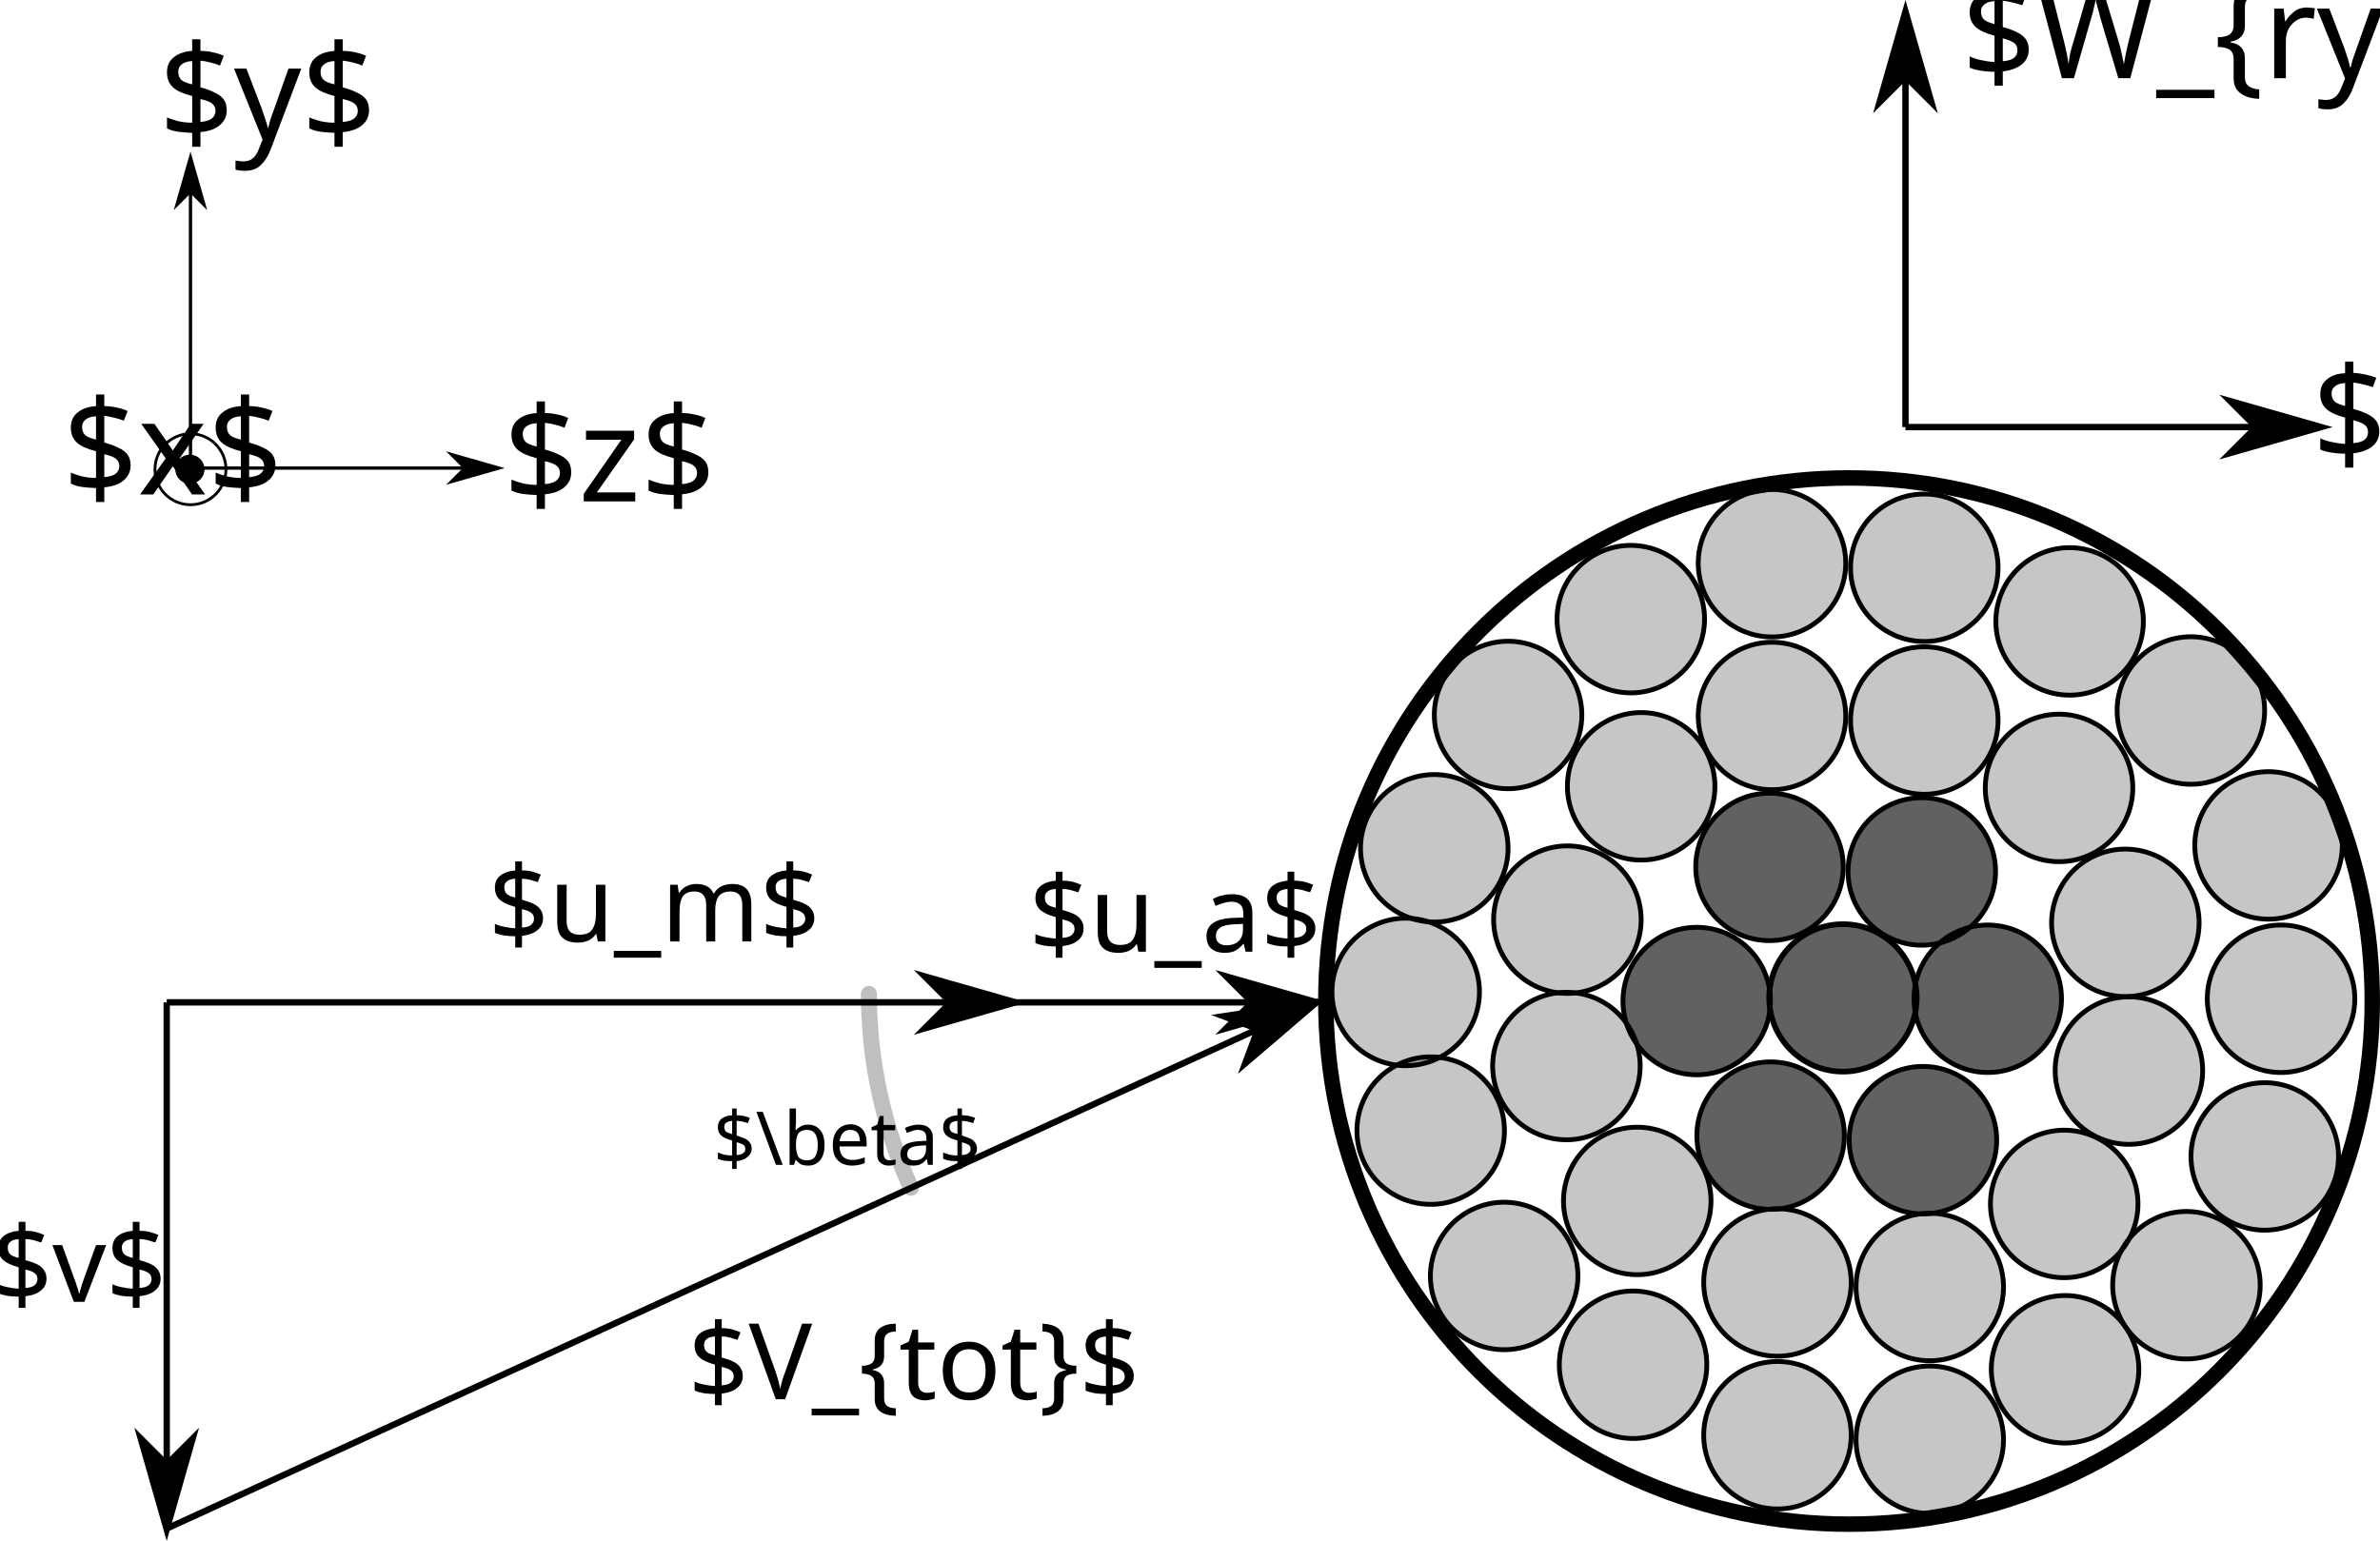
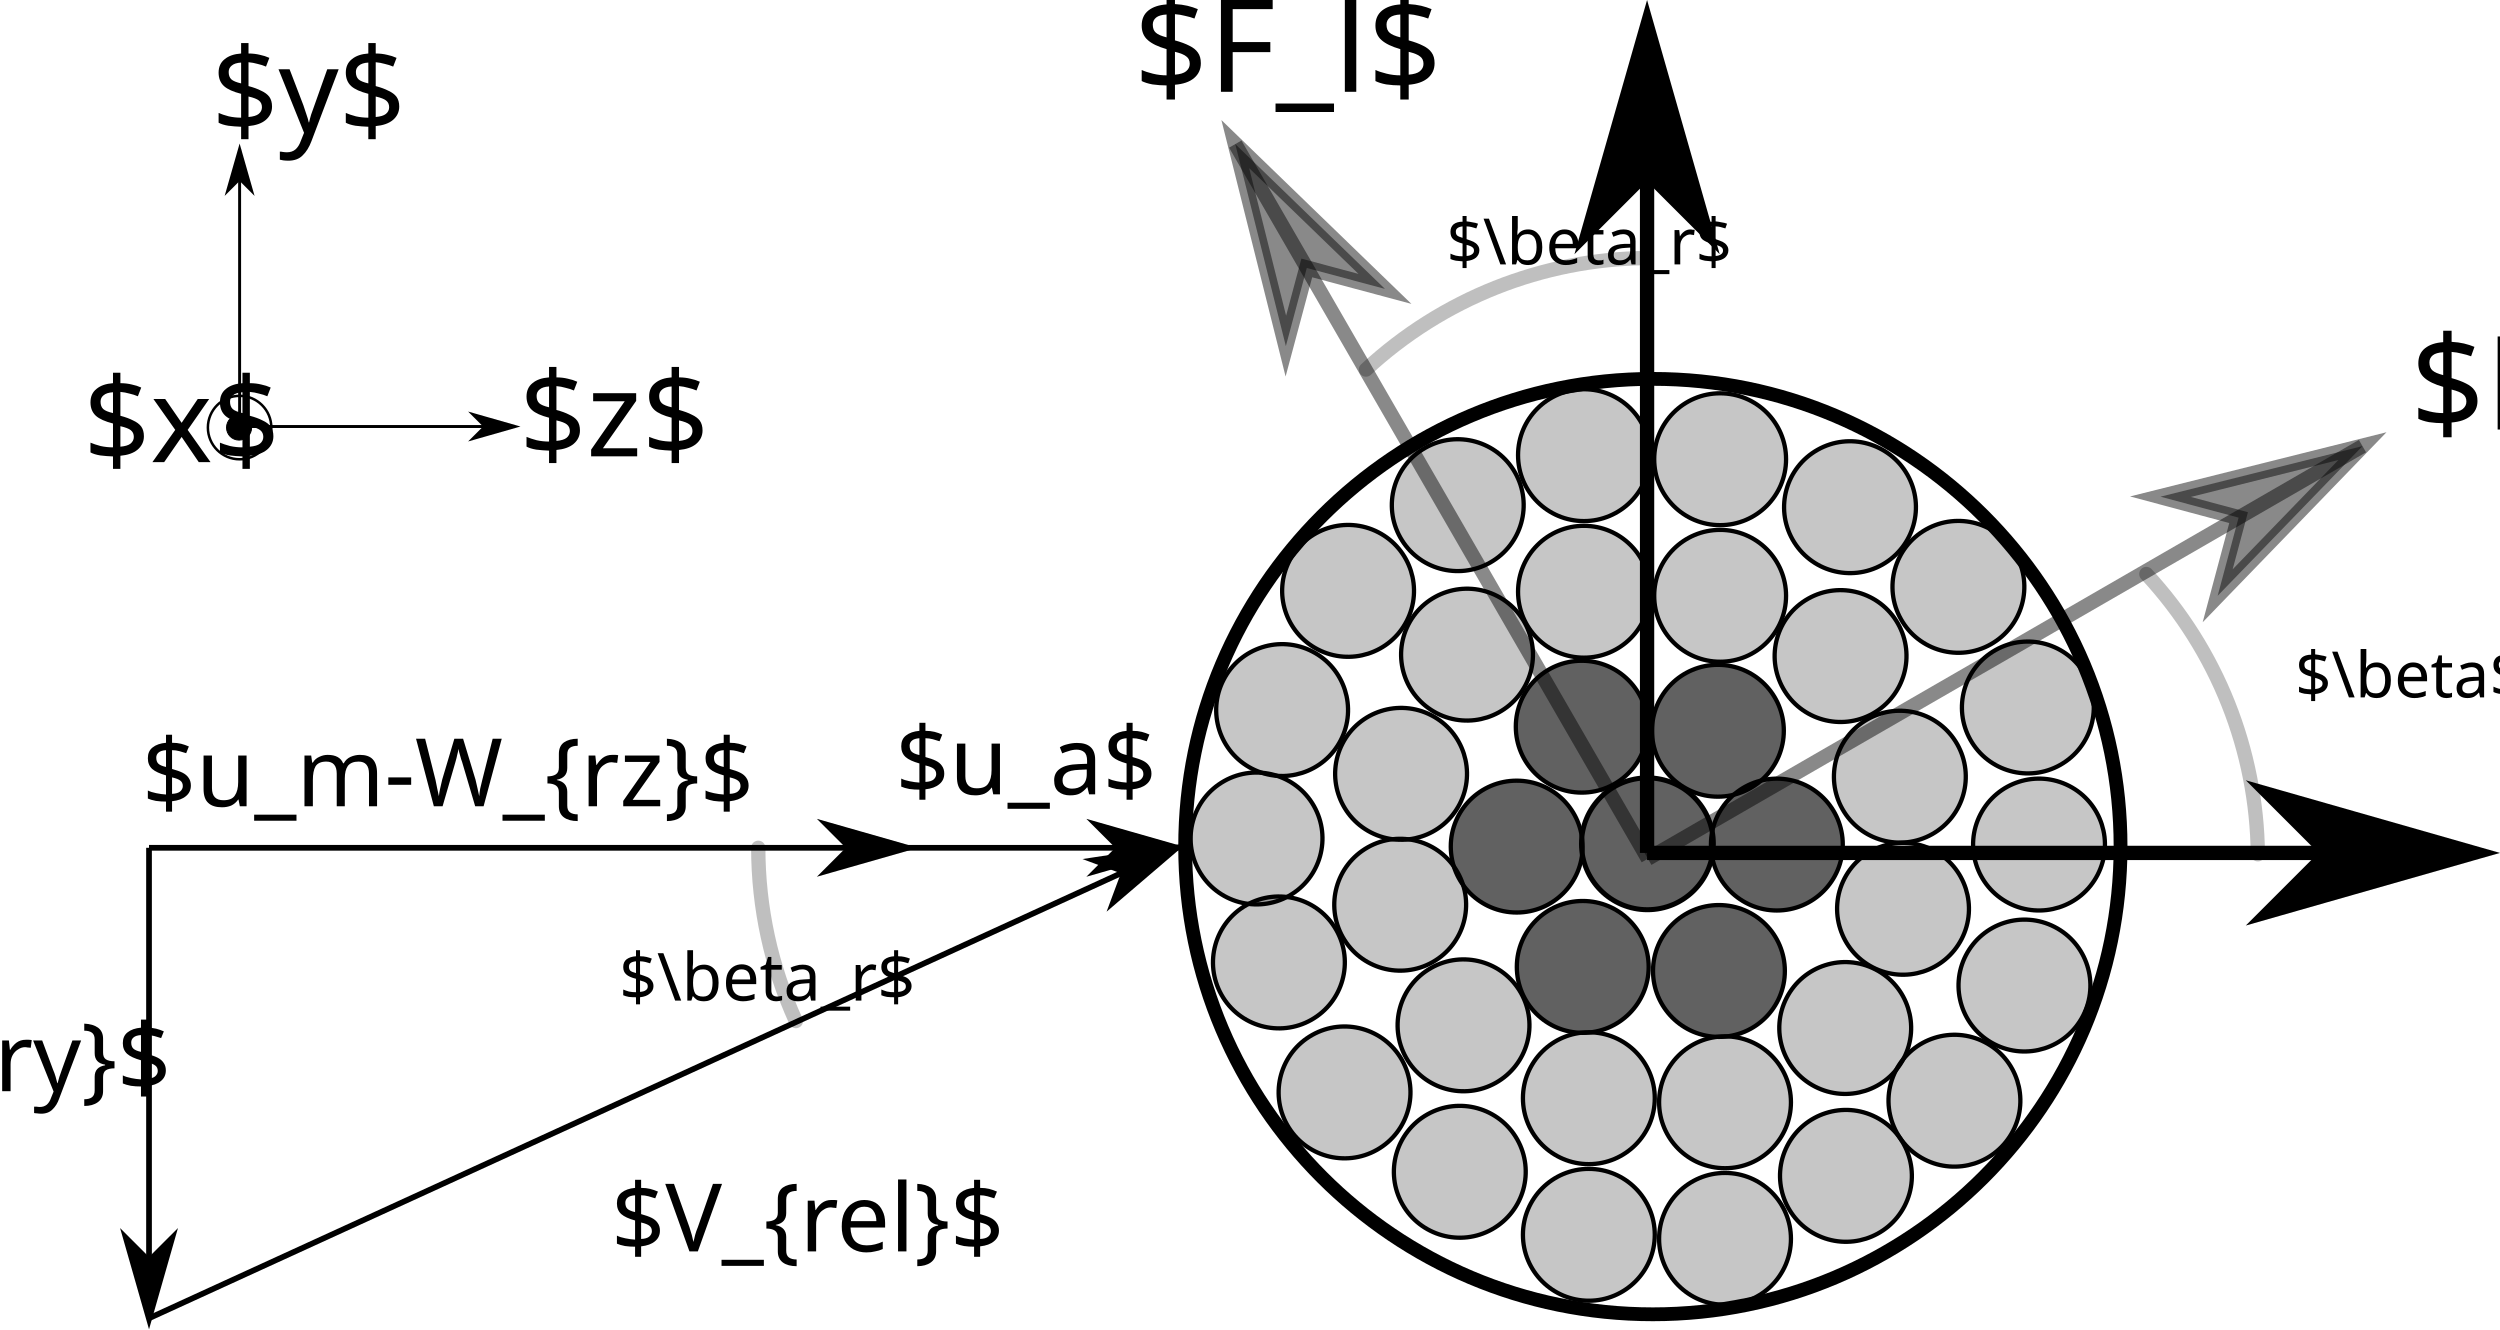
- <svg xmlns="http://www.w3.org/2000/svg" width="98.914mm" height="64.055mm" viewBox="0 0 98.914 64.055" version="1.1" id="svg1039">
-   <defs id="defs1033">
+ <svg xmlns="http://www.w3.org/2000/svg" width="116.234mm" height="61.805mm" viewBox="0 0 116.234 61.805" version="1.1" id="svg3070">
+   <defs id="defs3064">
    <marker style="overflow:visible" id="marker2964" refX="0" refY="0" orient="auto">
      <path transform="matrix(-0.8,0,0,-0.8,-10,0)" style="fill:#000000;fill-opacity:1;fill-rule:evenodd;stroke:#000000;stroke-width:1pt;stroke-opacity:1" d="M 0,0 5,-5 -12.5,0 5,5 Z" id="path2962" />
    </marker>
    <marker orient="auto" refY="0" refX="0" id="marker2874" style="overflow:visible">
      <path id="path2872" d="M 0,0 5,-5 -12.5,0 5,5 Z" style="fill:#000000;fill-opacity:1;fill-rule:evenodd;stroke:#000000;stroke-width:1pt;stroke-opacity:1" transform="matrix(-0.8,0,0,-0.8,-10,0)" />
    </marker>
    <marker style="overflow:visible" id="marker2826" refX="0" refY="0" orient="auto">
      <path transform="matrix(-0.8,0,0,-0.8,-10,0)" style="fill:#000000;fill-opacity:1;fill-rule:evenodd;stroke:#000000;stroke-width:1pt;stroke-opacity:1" d="M 0,0 5,-5 -12.5,0 5,5 Z" id="path2824" />
    </marker>
+     <marker orient="auto" refY="0" refX="0" id="Arrow1Lend-0" style="overflow:visible">
+       <path id="path1262-8" d="M 0,0 5,-5 -12.5,0 5,5 Z" style="fill:#000000;fill-opacity:1;fill-rule:evenodd;stroke:#000000;stroke-width:1pt;stroke-opacity:1" transform="matrix(-0.8,0,0,-0.8,-10,0)" />
+     </marker>
    <marker orient="auto" refY="0" refX="0" id="Arrow1Lend" style="overflow:visible">
      <path id="path1262" d="M 0,0 5,-5 -12.5,0 5,5 Z" style="fill:#000000;fill-opacity:1;fill-rule:evenodd;stroke:#000000;stroke-width:1pt;stroke-opacity:1" transform="matrix(-0.8,0,0,-0.8,-10,0)" />
    </marker>
-     <marker orient="auto" refY="0" refX="0" id="Arrow1Lend-0" style="overflow:visible">
-       <path id="path1262-8" d="M 0,0 5,-5 -12.5,0 5,5 Z" style="fill:#000000;fill-opacity:1;fill-rule:evenodd;stroke:#000000;stroke-width:1pt;stroke-opacity:1" transform="matrix(-0.8,0,0,-0.8,-10,0)" />
-     </marker>
-     <marker style="overflow:visible" id="marker2964-3" refX="0" refY="0" orient="auto">
-       <path transform="matrix(-0.8,0,0,-0.8,-10,0)" style="fill:#000000;fill-opacity:1;fill-rule:evenodd;stroke:#000000;stroke-width:1pt;stroke-opacity:1" d="M 0,0 5,-5 -12.5,0 5,5 Z" id="path2962-4" />
+     <marker style="overflow:visible" id="marker2964-5" refX="0" refY="0" orient="auto">
+       <path transform="matrix(-0.8,0,0,-0.8,-10,0)" style="fill:#000000;fill-opacity:1;fill-rule:evenodd;stroke:#000000;stroke-width:1pt;stroke-opacity:1" d="M 0,0 5,-5 -12.5,0 5,5 Z" id="path2962-3" />
    </marker>
    <marker orient="auto" refY="0" refX="0" id="Arrow1Lstart" style="overflow:visible">
      <path id="path8644" d="M 0,0 5,-5 -12.5,0 5,5 Z" style="fill:#000000;fill-opacity:1;fill-rule:evenodd;stroke:#000000;stroke-width:1pt;stroke-opacity:1" transform="matrix(0.8,0,0,0.8,10,0)" />
    </marker>
    <marker style="overflow:visible" id="marker8600" refX="0" refY="0" orient="auto">
      <path transform="matrix(-0.8,0,0,-0.8,-10,0)" style="fill:#000000;fill-opacity:1;fill-rule:evenodd;stroke:#000000;stroke-width:1pt;stroke-opacity:1" d="M 0,0 5,-5 -12.5,0 5,5 Z" id="path8598" />
    </marker>
+     <marker orient="auto" refY="0" refX="0" id="Arrow1Lstart-3" style="overflow:visible">
+       <path id="path8644-5" d="M 0,0 5,-5 -12.5,0 5,5 Z" style="fill:#000000;fill-opacity:1;fill-rule:evenodd;stroke:#000000;stroke-width:1pt;stroke-opacity:1" transform="matrix(0.8,0,0,0.8,10,0)" />
+     </marker>
+     <marker style="overflow:visible" id="marker8600-0" refX="0" refY="0" orient="auto">
+       <path transform="matrix(-0.8,0,0,-0.8,-10,0)" style="fill:#000000;fill-opacity:1;fill-rule:evenodd;stroke:#000000;stroke-width:1pt;stroke-opacity:1" d="M 0,0 5,-5 -12.5,0 5,5 Z" id="path8598-2" />
+     </marker>
+     <marker style="overflow:visible" id="marker2964-5-9" refX="0" refY="0" orient="auto">
+       <path transform="matrix(-0.8,0,0,-0.8,-10,0)" style="fill:#000000;fill-opacity:0.463;fill-rule:evenodd;stroke:#000000;stroke-width:1pt;stroke-opacity:0.463" d="M 0,0 5,-5 -12.5,0 5,5 Z" id="path2962-3-9" />
+     </marker>
+     <marker style="overflow:visible" id="marker2964-7" refX="0" refY="0" orient="auto">
+       <path transform="matrix(-0.8,0,0,-0.8,-10,0)" style="fill:#000000;fill-opacity:0.463;fill-rule:evenodd;stroke:#000000;stroke-width:1pt;stroke-opacity:0.463" d="M 0,0 5,-5 -12.5,0 5,5 Z" id="path2962-4" />
+     </marker>
+     <marker orient="auto" refY="0" refX="0" id="Arrow1Lstart-1" style="overflow:visible">
+       <path id="path8644-1" d="M 0,0 5,-5 -12.5,0 5,5 Z" style="fill:#000000;fill-opacity:1;fill-rule:evenodd;stroke:#000000;stroke-width:1pt;stroke-opacity:1" transform="matrix(0.8,0,0,0.8,10,0)" />
+     </marker>
+     <marker style="overflow:visible" id="marker8600-9" refX="0" refY="0" orient="auto">
+       <path transform="matrix(-0.8,0,0,-0.8,-10,0)" style="fill:#000000;fill-opacity:1;fill-rule:evenodd;stroke:#000000;stroke-width:1pt;stroke-opacity:1" d="M 0,0 5,-5 -12.5,0 5,5 Z" id="path8598-5" />
+     </marker>
  </defs>
-   <g id="layer1" transform="translate(-39.37252,-19.24332)">
-     <circle style="opacity:1;fill:none;fill-opacity:1;stroke:#000000;stroke-width:0.642;stroke-miterlimit:4;stroke-dasharray:none;stroke-dashoffset:0;stroke-opacity:1;paint-order:fill markers stroke" id="path815" cx="116.22" cy="60.855" r="21.745" />
-     <circle style="opacity:1;fill:#000000;fill-opacity:0.619;stroke:#000000;stroke-width:0.234;stroke-miterlimit:4;stroke-dasharray:none;stroke-dashoffset:0;stroke-opacity:0.995;paint-order:fill markers stroke" id="path815-7" cx="115.967" cy="60.724" r="3.065" />
-     <circle style="opacity:1;fill:#000000;fill-opacity:0.619;stroke:#000000;stroke-width:0.2;stroke-miterlimit:4;stroke-dasharray:none;stroke-dashoffset:0;stroke-opacity:1;paint-order:fill markers stroke" id="path815-7-7" cx="112.913" cy="55.279" r="3.065" />
-     <circle style="opacity:1;fill:#000000;fill-opacity:0.619;stroke:#000000;stroke-width:0.2;stroke-miterlimit:4;stroke-dasharray:none;stroke-dashoffset:0;stroke-opacity:1;paint-order:fill markers stroke" id="path815-7-3" cx="119.244" cy="55.468" r="3.065" />
-     <circle style="opacity:1;fill:#000000;fill-opacity:0.619;stroke:#000000;stroke-width:0.2;stroke-miterlimit:4;stroke-dasharray:none;stroke-dashoffset:0;stroke-opacity:1;paint-order:fill markers stroke" id="path815-7-0" cx="109.889" cy="60.855" r="3.065" />
-     <circle style="opacity:1;fill:#000000;fill-opacity:0.619;stroke:#000000;stroke-width:0.2;stroke-miterlimit:4;stroke-dasharray:none;stroke-dashoffset:0;stroke-opacity:1;paint-order:fill markers stroke" id="path815-7-36" cx="121.985" cy="60.76" r="3.065" />
-     <circle style="opacity:1;fill:#000000;fill-opacity:0.619;stroke:#000000;stroke-width:0.2;stroke-miterlimit:4;stroke-dasharray:none;stroke-dashoffset:0;stroke-opacity:1;paint-order:fill markers stroke" id="path815-7-7-9" cx="112.96" cy="66.449" r="3.065" />
-     <circle style="opacity:1;fill:#000000;fill-opacity:0.619;stroke:#000000;stroke-width:0.2;stroke-miterlimit:4;stroke-dasharray:none;stroke-dashoffset:0;stroke-opacity:1;paint-order:fill markers stroke" id="path815-7-3-9" cx="119.291" cy="66.638" r="3.065" />
-     <circle style="opacity:1;fill:#000000;fill-opacity:0.225;stroke:#000000;stroke-width:0.2;stroke-miterlimit:4;stroke-dasharray:none;stroke-dashoffset:0;stroke-opacity:1;paint-order:fill markers stroke" id="path815-7-7-9-7" cx="113.244" cy="72.553" r="3.065" />
-     <circle style="opacity:1;fill:#000000;fill-opacity:0.225;stroke:#000000;stroke-width:0.2;stroke-miterlimit:4;stroke-dasharray:none;stroke-dashoffset:0;stroke-opacity:1;paint-order:fill markers stroke" id="path815-7-3-9-4" cx="119.575" cy="72.742" r="3.065" />
-     <circle style="opacity:1;fill:#000000;fill-opacity:0.225;stroke:#000000;stroke-width:0.2;stroke-miterlimit:4;stroke-dasharray:none;stroke-dashoffset:0;stroke-opacity:1;paint-order:fill markers stroke" id="path815-7-7-9-3" cx="113.244" cy="78.903" r="3.065" />
-     <circle style="opacity:1;fill:#000000;fill-opacity:0.225;stroke:#000000;stroke-width:0.2;stroke-miterlimit:4;stroke-dasharray:none;stroke-dashoffset:0;stroke-opacity:1;paint-order:fill markers stroke" id="path815-7-3-9-5" cx="119.575" cy="79.092" r="3.065" />
-     <circle style="opacity:1;fill:#000000;fill-opacity:0.225;stroke:#000000;stroke-width:0.2;stroke-miterlimit:4;stroke-dasharray:none;stroke-dashoffset:0;stroke-opacity:1;paint-order:fill markers stroke" id="path815-7-7-9-7-3" cx="113.017" cy="42.655" r="3.065" />
-     <circle style="opacity:1;fill:#000000;fill-opacity:0.225;stroke:#000000;stroke-width:0.2;stroke-miterlimit:4;stroke-dasharray:none;stroke-dashoffset:0;stroke-opacity:1;paint-order:fill markers stroke" id="path815-7-3-9-4-7" cx="119.348" cy="42.844" r="3.065" />
-     <circle style="opacity:1;fill:#000000;fill-opacity:0.225;stroke:#000000;stroke-width:0.2;stroke-miterlimit:4;stroke-dasharray:none;stroke-dashoffset:0;stroke-opacity:1;paint-order:fill markers stroke" id="path815-7-7-9-3-8" cx="113.017" cy="49.005" r="3.065" />
-     <circle style="opacity:1;fill:#000000;fill-opacity:0.225;stroke:#000000;stroke-width:0.2;stroke-miterlimit:4;stroke-dasharray:none;stroke-dashoffset:0;stroke-opacity:1;paint-order:fill markers stroke" id="path815-7-3-9-5-3" cx="119.348" cy="49.194" r="3.065" />
-     <circle style="opacity:1;fill:#000000;fill-opacity:0.225;stroke:#000000;stroke-width:0.2;stroke-miterlimit:4;stroke-dasharray:none;stroke-dashoffset:0;stroke-opacity:1;paint-order:fill markers stroke" id="path815-7-7-5" cx="106.658" cy="-83.304" r="3.065" transform="rotate(60.58546)" />
-     <circle style="opacity:1;fill:#000000;fill-opacity:0.225;stroke:#000000;stroke-width:0.2;stroke-miterlimit:4;stroke-dasharray:none;stroke-dashoffset:0;stroke-opacity:1;paint-order:fill markers stroke" id="path815-7-3-1" cx="112.897" cy="-82.95" r="3.065" transform="rotate(60.58546)" />
-     <circle style="opacity:1;fill:#000000;fill-opacity:0.225;stroke:#000000;stroke-width:0.2;stroke-miterlimit:4;stroke-dasharray:none;stroke-dashoffset:0;stroke-opacity:1;paint-order:fill markers stroke" id="path815-7-7-9-3-8-6" cx="106.546" cy="-89.657" r="3.065" transform="rotate(60.58546)" />
-     <circle style="opacity:1;fill:#000000;fill-opacity:0.225;stroke:#000000;stroke-width:0.2;stroke-miterlimit:4;stroke-dasharray:none;stroke-dashoffset:0;stroke-opacity:1;paint-order:fill markers stroke" id="path815-7-3-9-5-3-0" cx="113.016" cy="-89.715" r="3.065" transform="rotate(60.58546)" />
-     <circle style="opacity:1;fill:#000000;fill-opacity:0.225;stroke:#000000;stroke-width:0.2;stroke-miterlimit:4;stroke-dasharray:none;stroke-dashoffset:0;stroke-opacity:1;paint-order:fill markers stroke" id="path815-7-7-9-7-3-4-1" cx="106.673" cy="-59.791" r="3.065" transform="rotate(60.58546)" />
-     <circle style="opacity:1;fill:#000000;fill-opacity:0.225;stroke:#000000;stroke-width:0.2;stroke-miterlimit:4;stroke-dasharray:none;stroke-dashoffset:0;stroke-opacity:1;paint-order:fill markers stroke" id="path815-7-3-9-4-7-1-6" cx="113.004" cy="-59.602" r="3.065" transform="rotate(60.58546)" />
-     <circle style="opacity:1;fill:#000000;fill-opacity:0.225;stroke:#000000;stroke-width:0.2;stroke-miterlimit:4;stroke-dasharray:none;stroke-dashoffset:0;stroke-opacity:1;paint-order:fill markers stroke" id="path815-7-3-9-5-3-0-9" cx="113.004" cy="-53.252" r="3.065" transform="rotate(60.58546)" />
-     <circle style="opacity:1;fill:#000000;fill-opacity:0.225;stroke:#000000;stroke-width:0.2;stroke-miterlimit:4;stroke-dasharray:none;stroke-dashoffset:0;stroke-opacity:1;paint-order:fill markers stroke" id="path815-7-7-5-2-0" cx="-3.246" cy="119.229" r="3.065" transform="rotate(-62.7535)" />
-     <circle style="opacity:1;fill:#000000;fill-opacity:0.225;stroke:#000000;stroke-width:0.2;stroke-miterlimit:4;stroke-dasharray:none;stroke-dashoffset:0;stroke-opacity:1;paint-order:fill markers stroke" id="path815-7-3-1-9-4" cx="3.085" cy="119.418" r="3.065" transform="rotate(-62.7535)" />
-     <circle style="opacity:1;fill:#000000;fill-opacity:0.225;stroke:#000000;stroke-width:0.2;stroke-miterlimit:4;stroke-dasharray:none;stroke-dashoffset:0;stroke-opacity:1;paint-order:fill markers stroke" id="path815-7-7-9-3-8-6-3-4" cx="-3.142" cy="112.954" r="3.065" transform="rotate(-62.7535)" />
-     <circle style="opacity:1;fill:#000000;fill-opacity:0.225;stroke:#000000;stroke-width:0.2;stroke-miterlimit:4;stroke-dasharray:none;stroke-dashoffset:0;stroke-opacity:1;paint-order:fill markers stroke" id="path815-7-3-9-5-3-0-9-6" cx="3.189" cy="113.143" r="3.065" transform="rotate(-62.7535)" />
-     <circle style="opacity:1;fill:#000000;fill-opacity:0.225;stroke:#000000;stroke-width:0.2;stroke-miterlimit:4;stroke-dasharray:none;stroke-dashoffset:0;stroke-opacity:1;paint-order:fill markers stroke" id="path815-7-7-9-7-3-4-1-6-3" cx="-4.299" cy="142.997" r="3.065" transform="rotate(-62.7535)" />
-     <circle style="opacity:1;fill:#000000;fill-opacity:0.225;stroke:#000000;stroke-width:0.2;stroke-miterlimit:4;stroke-dasharray:none;stroke-dashoffset:0;stroke-opacity:1;paint-order:fill markers stroke" id="path815-7-3-9-4-7-1-6-5-7" cx="1.86" cy="142.85" r="3.065" transform="rotate(-62.7535)" />
-     <circle style="opacity:1;fill:#000000;fill-opacity:0.225;stroke:#000000;stroke-width:0.2;stroke-miterlimit:4;stroke-dasharray:none;stroke-dashoffset:0;stroke-opacity:1;paint-order:fill markers stroke" id="path815-7-7-9-3-8-6-3-4-0" cx="-4.978" cy="149.06" r="3.065" transform="rotate(-62.7535)" />
-     <circle style="opacity:1;fill:#000000;fill-opacity:0.225;stroke:#000000;stroke-width:0.2;stroke-miterlimit:4;stroke-dasharray:none;stroke-dashoffset:0;stroke-opacity:1;paint-order:fill markers stroke" id="path815-7-3-9-5-3-0-9-6-8" cx="1.272" cy="149.503" r="3.065" transform="rotate(-62.7535)" />
-     <circle style="opacity:1;fill:#000000;fill-opacity:0.225;stroke:#000000;stroke-width:0.2;stroke-miterlimit:4;stroke-dasharray:none;stroke-dashoffset:0;stroke-opacity:1;paint-order:fill markers stroke" id="path815-7-7-9-3-8-6-3" cx="106.241" cy="-53.56" r="3.065" transform="rotate(60.58546)" />
-     <circle style="opacity:1;fill:#000000;fill-opacity:0.225;stroke:#000000;stroke-width:0.2;stroke-miterlimit:4;stroke-dasharray:none;stroke-dashoffset:0;stroke-opacity:1;paint-order:fill markers stroke" id="path815-7-7-9-3-8-6-3-42" cx="118.85" cy="-56.106" r="3.065" transform="rotate(60.58546)" />
-     <circle style="opacity:1;fill:#000000;fill-opacity:0.225;stroke:#000000;stroke-width:0.2;stroke-miterlimit:4;stroke-dasharray:none;stroke-dashoffset:0;stroke-opacity:1;paint-order:fill markers stroke" id="path815-7-7-9-3-8-6-3-6" cx="100.71" cy="-55.486" r="3.065" transform="rotate(60.58546)" />
-     <circle style="opacity:1;fill:#000000;fill-opacity:0.225;stroke:#000000;stroke-width:0.2;stroke-miterlimit:4;stroke-dasharray:none;stroke-dashoffset:0;stroke-opacity:1;paint-order:fill markers stroke" id="path815-7-7-9-3-8-6-3-6-2" cx="91.805" cy="-71.246" r="3.065" transform="rotate(60.58546)" />
-     <circle style="opacity:1;fill:#000000;fill-opacity:0.225;stroke:#000000;stroke-width:0.2;stroke-miterlimit:4;stroke-dasharray:none;stroke-dashoffset:0;stroke-opacity:1;paint-order:fill markers stroke" id="path815-7-7-9-3-8-6-3-6-2-6" cx="100.844" cy="-87.086" r="3.065" transform="rotate(60.58546)" />
-     <circle style="opacity:1;fill:#000000;fill-opacity:0.225;stroke:#000000;stroke-width:0.2;stroke-miterlimit:4;stroke-dasharray:none;stroke-dashoffset:0;stroke-opacity:1;paint-order:fill markers stroke" id="path815-7-3-9-5-3-0-9-6-8-8" cx="7.409" cy="147.104" r="3.065" transform="rotate(-62.7535)" />
-     <circle style="opacity:1;fill:#000000;fill-opacity:0.225;stroke:#000000;stroke-width:0.2;stroke-miterlimit:4;stroke-dasharray:none;stroke-dashoffset:0;stroke-opacity:1;paint-order:fill markers stroke" id="path815-7-3-9-5-3-0-9-6-8-8-0" cx="-10.394" cy="146.175" r="3.065" transform="rotate(-62.7535)" />
-     <path style="fill:none;stroke:#000000;stroke-width:0.265;stroke-linecap:butt;stroke-linejoin:miter;stroke-miterlimit:4;stroke-dasharray:none;stroke-opacity:1;marker-end:url(#Arrow1Lend)" d="m 46.301,60.91 c 4.252,0 35.246,0 35.246,0" id="path1257" />
-     <text xml:space="preserve" style="font-style:normal;font-weight:normal;font-size:4.389px;line-height:1.25;font-family:sans-serif;letter-spacing:0px;word-spacing:0px;fill:#000000;fill-opacity:1;stroke:none;stroke-width:0.11" x="59.677" y="58.38" id="text1881-0">
-       <tspan id="tspan1879-9" x="59.677" y="58.38" style="stroke-width:0.11">$u_m$</tspan>
+   <g id="layer1" transform="translate(-34.53954,-33.64184)">
+     <circle style="opacity:1;fill:none;fill-opacity:1;stroke:#000000;stroke-width:0.642;stroke-miterlimit:4;stroke-dasharray:none;stroke-dashoffset:0;stroke-opacity:1;paint-order:fill markers stroke" id="path815" cx="111.387" cy="73.003" r="21.745" />
+     <circle style="opacity:1;fill:#000000;fill-opacity:0.619;stroke:#000000;stroke-width:0.234;stroke-miterlimit:4;stroke-dasharray:none;stroke-dashoffset:0;stroke-opacity:0.995;paint-order:fill markers stroke" id="path815-7" cx="111.134" cy="72.873" r="3.065" />
+     <circle style="opacity:1;fill:#000000;fill-opacity:0.619;stroke:#000000;stroke-width:0.2;stroke-miterlimit:4;stroke-dasharray:none;stroke-dashoffset:0;stroke-opacity:1;paint-order:fill markers stroke" id="path815-7-7" cx="108.08" cy="67.428" r="3.065" />
+     <circle style="opacity:1;fill:#000000;fill-opacity:0.619;stroke:#000000;stroke-width:0.2;stroke-miterlimit:4;stroke-dasharray:none;stroke-dashoffset:0;stroke-opacity:1;paint-order:fill markers stroke" id="path815-7-3" cx="114.411" cy="67.617" r="3.065" />
+     <circle style="opacity:1;fill:#000000;fill-opacity:0.619;stroke:#000000;stroke-width:0.2;stroke-miterlimit:4;stroke-dasharray:none;stroke-dashoffset:0;stroke-opacity:1;paint-order:fill markers stroke" id="path815-7-0" cx="105.056" cy="73.003" r="3.065" />
+     <circle style="opacity:1;fill:#000000;fill-opacity:0.619;stroke:#000000;stroke-width:0.2;stroke-miterlimit:4;stroke-dasharray:none;stroke-dashoffset:0;stroke-opacity:1;paint-order:fill markers stroke" id="path815-7-36" cx="117.152" cy="72.909" r="3.065" />
+     <circle style="opacity:1;fill:#000000;fill-opacity:0.619;stroke:#000000;stroke-width:0.2;stroke-miterlimit:4;stroke-dasharray:none;stroke-dashoffset:0;stroke-opacity:1;paint-order:fill markers stroke" id="path815-7-7-9" cx="108.127" cy="78.597" r="3.065" />
+     <circle style="opacity:1;fill:#000000;fill-opacity:0.619;stroke:#000000;stroke-width:0.2;stroke-miterlimit:4;stroke-dasharray:none;stroke-dashoffset:0;stroke-opacity:1;paint-order:fill markers stroke" id="path815-7-3-9" cx="114.459" cy="78.786" r="3.065" />
+     <circle style="opacity:1;fill:#000000;fill-opacity:0.225;stroke:#000000;stroke-width:0.2;stroke-miterlimit:4;stroke-dasharray:none;stroke-dashoffset:0;stroke-opacity:1;paint-order:fill markers stroke" id="path815-7-7-9-7" cx="108.411" cy="84.702" r="3.065" />
+     <circle style="opacity:1;fill:#000000;fill-opacity:0.225;stroke:#000000;stroke-width:0.2;stroke-miterlimit:4;stroke-dasharray:none;stroke-dashoffset:0;stroke-opacity:1;paint-order:fill markers stroke" id="path815-7-3-9-4" cx="114.742" cy="84.891" r="3.065" />
+     <circle style="opacity:1;fill:#000000;fill-opacity:0.225;stroke:#000000;stroke-width:0.2;stroke-miterlimit:4;stroke-dasharray:none;stroke-dashoffset:0;stroke-opacity:1;paint-order:fill markers stroke" id="path815-7-7-9-3" cx="108.411" cy="91.052" r="3.065" />
+     <circle style="opacity:1;fill:#000000;fill-opacity:0.225;stroke:#000000;stroke-width:0.2;stroke-miterlimit:4;stroke-dasharray:none;stroke-dashoffset:0;stroke-opacity:1;paint-order:fill markers stroke" id="path815-7-3-9-5" cx="114.742" cy="91.241" r="3.065" />
+     <circle style="opacity:1;fill:#000000;fill-opacity:0.225;stroke:#000000;stroke-width:0.2;stroke-miterlimit:4;stroke-dasharray:none;stroke-dashoffset:0;stroke-opacity:1;paint-order:fill markers stroke" id="path815-7-7-9-7-3" cx="108.184" cy="54.804" r="3.065" />
+     <circle style="opacity:1;fill:#000000;fill-opacity:0.225;stroke:#000000;stroke-width:0.2;stroke-miterlimit:4;stroke-dasharray:none;stroke-dashoffset:0;stroke-opacity:1;paint-order:fill markers stroke" id="path815-7-3-9-4-7" cx="114.515" cy="54.993" r="3.065" />
+     <circle style="opacity:1;fill:#000000;fill-opacity:0.225;stroke:#000000;stroke-width:0.2;stroke-miterlimit:4;stroke-dasharray:none;stroke-dashoffset:0;stroke-opacity:1;paint-order:fill markers stroke" id="path815-7-7-9-3-8" cx="108.184" cy="61.154" r="3.065" />
+     <circle style="opacity:1;fill:#000000;fill-opacity:0.225;stroke:#000000;stroke-width:0.2;stroke-miterlimit:4;stroke-dasharray:none;stroke-dashoffset:0;stroke-opacity:1;paint-order:fill markers stroke" id="path815-7-3-9-5-3" cx="114.515" cy="61.343" r="3.065" />
+     <circle style="opacity:1;fill:#000000;fill-opacity:0.225;stroke:#000000;stroke-width:0.2;stroke-miterlimit:4;stroke-dasharray:none;stroke-dashoffset:0;stroke-opacity:1;paint-order:fill markers stroke" id="path815-7-7-5" cx="114.867" cy="-73.127" r="3.065" transform="rotate(60.58546)" />
+     <circle style="opacity:1;fill:#000000;fill-opacity:0.225;stroke:#000000;stroke-width:0.2;stroke-miterlimit:4;stroke-dasharray:none;stroke-dashoffset:0;stroke-opacity:1;paint-order:fill markers stroke" id="path815-7-3-1" cx="121.106" cy="-72.774" r="3.065" transform="rotate(60.58546)" />
+     <circle style="opacity:1;fill:#000000;fill-opacity:0.225;stroke:#000000;stroke-width:0.2;stroke-miterlimit:4;stroke-dasharray:none;stroke-dashoffset:0;stroke-opacity:1;paint-order:fill markers stroke" id="path815-7-7-9-3-8-6" cx="114.755" cy="-79.48" r="3.065" transform="rotate(60.58546)" />
+     <circle style="opacity:1;fill:#000000;fill-opacity:0.225;stroke:#000000;stroke-width:0.2;stroke-miterlimit:4;stroke-dasharray:none;stroke-dashoffset:0;stroke-opacity:1;paint-order:fill markers stroke" id="path815-7-3-9-5-3-0" cx="121.226" cy="-79.538" r="3.065" transform="rotate(60.58546)" />
+     <circle style="opacity:1;fill:#000000;fill-opacity:0.225;stroke:#000000;stroke-width:0.2;stroke-miterlimit:4;stroke-dasharray:none;stroke-dashoffset:0;stroke-opacity:1;paint-order:fill markers stroke" id="path815-7-7-9-7-3-4-1" cx="114.882" cy="-49.614" r="3.065" transform="rotate(60.58546)" />
+     <circle style="opacity:1;fill:#000000;fill-opacity:0.225;stroke:#000000;stroke-width:0.2;stroke-miterlimit:4;stroke-dasharray:none;stroke-dashoffset:0;stroke-opacity:1;paint-order:fill markers stroke" id="path815-7-3-9-4-7-1-6" cx="121.213" cy="-49.425" r="3.065" transform="rotate(60.58546)" />
+     <circle style="opacity:1;fill:#000000;fill-opacity:0.225;stroke:#000000;stroke-width:0.2;stroke-miterlimit:4;stroke-dasharray:none;stroke-dashoffset:0;stroke-opacity:1;paint-order:fill markers stroke" id="path815-7-3-9-5-3-0-9" cx="121.213" cy="-43.075" r="3.065" transform="rotate(60.58546)" />
+     <circle style="opacity:1;fill:#000000;fill-opacity:0.225;stroke:#000000;stroke-width:0.2;stroke-miterlimit:4;stroke-dasharray:none;stroke-dashoffset:0;stroke-opacity:1;paint-order:fill markers stroke" id="path815-7-7-5-2-0" cx="-16.26" cy="120.494" r="3.065" transform="rotate(-62.7535)" />
+     <circle style="opacity:1;fill:#000000;fill-opacity:0.225;stroke:#000000;stroke-width:0.2;stroke-miterlimit:4;stroke-dasharray:none;stroke-dashoffset:0;stroke-opacity:1;paint-order:fill markers stroke" id="path815-7-3-1-9-4" cx="-9.929" cy="120.683" r="3.065" transform="rotate(-62.7535)" />
+     <circle style="opacity:1;fill:#000000;fill-opacity:0.225;stroke:#000000;stroke-width:0.2;stroke-miterlimit:4;stroke-dasharray:none;stroke-dashoffset:0;stroke-opacity:1;paint-order:fill markers stroke" id="path815-7-7-9-3-8-6-3-4" cx="-16.156" cy="114.22" r="3.065" transform="rotate(-62.7535)" />
+     <circle style="opacity:1;fill:#000000;fill-opacity:0.225;stroke:#000000;stroke-width:0.2;stroke-miterlimit:4;stroke-dasharray:none;stroke-dashoffset:0;stroke-opacity:1;paint-order:fill markers stroke" id="path815-7-3-9-5-3-0-9-6" cx="-9.825" cy="114.409" r="3.065" transform="rotate(-62.7535)" />
+     <circle style="opacity:1;fill:#000000;fill-opacity:0.225;stroke:#000000;stroke-width:0.2;stroke-miterlimit:4;stroke-dasharray:none;stroke-dashoffset:0;stroke-opacity:1;paint-order:fill markers stroke" id="path815-7-7-9-7-3-4-1-6-3" cx="-17.312" cy="144.263" r="3.065" transform="rotate(-62.7535)" />
+     <circle style="opacity:1;fill:#000000;fill-opacity:0.225;stroke:#000000;stroke-width:0.2;stroke-miterlimit:4;stroke-dasharray:none;stroke-dashoffset:0;stroke-opacity:1;paint-order:fill markers stroke" id="path815-7-3-9-4-7-1-6-5-7" cx="-11.154" cy="144.115" r="3.065" transform="rotate(-62.7535)" />
+     <circle style="opacity:1;fill:#000000;fill-opacity:0.225;stroke:#000000;stroke-width:0.2;stroke-miterlimit:4;stroke-dasharray:none;stroke-dashoffset:0;stroke-opacity:1;paint-order:fill markers stroke" id="path815-7-7-9-3-8-6-3-4-0" cx="-17.992" cy="150.325" r="3.065" transform="rotate(-62.7535)" />
+     <circle style="opacity:1;fill:#000000;fill-opacity:0.225;stroke:#000000;stroke-width:0.2;stroke-miterlimit:4;stroke-dasharray:none;stroke-dashoffset:0;stroke-opacity:1;paint-order:fill markers stroke" id="path815-7-3-9-5-3-0-9-6-8" cx="-11.742" cy="150.768" r="3.065" transform="rotate(-62.7535)" />
+     <circle style="opacity:1;fill:#000000;fill-opacity:0.225;stroke:#000000;stroke-width:0.2;stroke-miterlimit:4;stroke-dasharray:none;stroke-dashoffset:0;stroke-opacity:1;paint-order:fill markers stroke" id="path815-7-7-9-3-8-6-3" cx="114.45" cy="-43.384" r="3.065" transform="rotate(60.58546)" />
+     <circle style="opacity:1;fill:#000000;fill-opacity:0.225;stroke:#000000;stroke-width:0.2;stroke-miterlimit:4;stroke-dasharray:none;stroke-dashoffset:0;stroke-opacity:1;paint-order:fill markers stroke" id="path815-7-7-9-3-8-6-3-42" cx="127.059" cy="-45.93" r="3.065" transform="rotate(60.58546)" />
+     <circle style="opacity:1;fill:#000000;fill-opacity:0.225;stroke:#000000;stroke-width:0.2;stroke-miterlimit:4;stroke-dasharray:none;stroke-dashoffset:0;stroke-opacity:1;paint-order:fill markers stroke" id="path815-7-7-9-3-8-6-3-6" cx="108.919" cy="-45.309" r="3.065" transform="rotate(60.58546)" />
+     <circle style="opacity:1;fill:#000000;fill-opacity:0.225;stroke:#000000;stroke-width:0.2;stroke-miterlimit:4;stroke-dasharray:none;stroke-dashoffset:0;stroke-opacity:1;paint-order:fill markers stroke" id="path815-7-7-9-3-8-6-3-6-2" cx="100.014" cy="-61.069" r="3.065" transform="rotate(60.58546)" />
+     <circle style="opacity:1;fill:#000000;fill-opacity:0.225;stroke:#000000;stroke-width:0.2;stroke-miterlimit:4;stroke-dasharray:none;stroke-dashoffset:0;stroke-opacity:1;paint-order:fill markers stroke" id="path815-7-7-9-3-8-6-3-6-2-6" cx="109.053" cy="-76.909" r="3.065" transform="rotate(60.58546)" />
+     <circle style="opacity:1;fill:#000000;fill-opacity:0.225;stroke:#000000;stroke-width:0.2;stroke-miterlimit:4;stroke-dasharray:none;stroke-dashoffset:0;stroke-opacity:1;paint-order:fill markers stroke" id="path815-7-3-9-5-3-0-9-6-8-8" cx="-5.604" cy="148.369" r="3.065" transform="rotate(-62.7535)" />
+     <circle style="opacity:1;fill:#000000;fill-opacity:0.225;stroke:#000000;stroke-width:0.2;stroke-miterlimit:4;stroke-dasharray:none;stroke-dashoffset:0;stroke-opacity:1;paint-order:fill markers stroke" id="path815-7-3-9-5-3-0-9-6-8-8-0" cx="-23.408" cy="147.44" r="3.065" transform="rotate(-62.7535)" />
+     <path style="fill:none;stroke:#000000;stroke-width:0.265;stroke-linecap:butt;stroke-linejoin:miter;stroke-miterlimit:4;stroke-dasharray:none;stroke-opacity:1;marker-end:url(#Arrow1Lend)" d="m 41.468,73.059 c 4.252,0 35.246,0 35.246,0" id="path1257" />
+     <text xml:space="preserve" style="font-style:normal;font-weight:normal;font-size:4.389px;line-height:1.25;font-family:sans-serif;letter-spacing:0px;word-spacing:0px;fill:#000000;fill-opacity:1;stroke:none;stroke-width:0.11" x="41.148" y="71.13" id="text1881-0">
+       <tspan id="tspan1879-9" x="41.148" y="71.13" style="stroke-width:0.11">$u_m-W_{rz}$</tspan>
    </text>
-     <path style="fill:none;stroke:#000000;stroke-width:0.265;stroke-linecap:butt;stroke-linejoin:miter;stroke-miterlimit:4;stroke-dasharray:none;stroke-opacity:1;marker-end:url(#Arrow1Lend-0)" d="M 81.547,60.91 H 94.076" id="path1257-3" />
-     <text xml:space="preserve" style="font-style:normal;font-weight:normal;font-size:4.389px;line-height:1.25;font-family:sans-serif;letter-spacing:0px;word-spacing:0px;fill:#000000;fill-opacity:1;stroke:none;stroke-width:0.11" x="82.141" y="58.805" id="text1881-0-3">
-       <tspan id="tspan1879-9-1" x="82.141" y="58.805" style="stroke-width:0.11">$u_a$</tspan>
+     <path style="fill:none;stroke:#000000;stroke-width:0.265;stroke-linecap:butt;stroke-linejoin:miter;stroke-miterlimit:4;stroke-dasharray:none;stroke-opacity:1;marker-end:url(#Arrow1Lend-0)" d="M 76.714,73.059 H 89.243" id="path1257-3" />
+     <text xml:space="preserve" style="font-style:normal;font-weight:normal;font-size:4.389px;line-height:1.25;font-family:sans-serif;letter-spacing:0px;word-spacing:0px;fill:#000000;fill-opacity:1;stroke:none;stroke-width:0.11" x="76.174" y="70.576" id="text1881-0-3">
+       <tspan id="tspan1879-9-1" x="76.174" y="70.576" style="stroke-width:0.11">$u_a$</tspan>
    </text>
-     <path style="fill:none;stroke:#000000;stroke-width:0.265;stroke-linecap:butt;stroke-linejoin:miter;stroke-miterlimit:4;stroke-dasharray:none;stroke-opacity:1;marker-end:url(#marker2826)" d="M 46.301,60.91 V 82.783" id="path2816" />
-     <path style="fill:none;stroke:#000000;stroke-width:0.265px;stroke-linecap:butt;stroke-linejoin:miter;stroke-opacity:1;marker-end:url(#marker2874)" d="M 46.301,82.783 94.076,60.91" id="path2864" />
-     <text xml:space="preserve" style="font-style:normal;font-weight:normal;font-size:4.389px;line-height:1.25;font-family:sans-serif;letter-spacing:0px;word-spacing:0px;fill:#000000;fill-opacity:1;stroke:none;stroke-width:0.11" x="67.978" y="77.408" id="text1881-0-3-3">
-       <tspan id="tspan1879-9-1-6" x="67.978" y="77.408" style="stroke-width:0.11">$V_{tot}$</tspan>
+     <path style="fill:none;stroke:#000000;stroke-width:0.265;stroke-linecap:butt;stroke-linejoin:miter;stroke-miterlimit:4;stroke-dasharray:none;stroke-opacity:1;marker-end:url(#marker2826)" d="m 41.468,73.059 v 21.874" id="path2816" />
+     <path style="fill:none;stroke:#000000;stroke-width:0.265px;stroke-linecap:butt;stroke-linejoin:miter;stroke-opacity:1;marker-end:url(#marker2874)" d="M 41.468,94.932 89.243,73.059" id="path2864" />
+     <text xml:space="preserve" style="font-style:normal;font-weight:normal;font-size:4.389px;line-height:1.25;font-family:sans-serif;letter-spacing:0px;word-spacing:0px;fill:#000000;fill-opacity:1;stroke:none;stroke-width:0.11" x="62.956" y="91.824" id="text1881-0-3-3">
+       <tspan id="tspan1879-9-1-6" x="62.956" y="91.824" style="stroke-width:0.11">$V_{rel}$</tspan>
    </text>
-     <text xml:space="preserve" style="font-style:normal;font-weight:normal;font-size:4.389px;line-height:1.25;font-family:sans-serif;letter-spacing:0px;word-spacing:0px;fill:#000000;fill-opacity:1;stroke:none;stroke-width:0.11" x="39.04" y="73.361" id="text1881-0-3-3-2">
-       <tspan id="tspan1879-9-1-6-8" x="39.04" y="73.361" style="stroke-width:0.11">$v$</tspan>
+     <path style="fill:#000000;fill-opacity:1;stroke:#000000;stroke-width:0.665;stroke-linecap:butt;stroke-linejoin:miter;stroke-miterlimit:4;stroke-dasharray:none;stroke-opacity:1;marker-end:url(#marker2964)" d="M 111.118,73.297 H 149.482" id="path3846" />
+     <path style="fill:#000000;fill-opacity:1;stroke:#000000;stroke-width:0.665;stroke-linecap:butt;stroke-linejoin:miter;stroke-miterlimit:4;stroke-dasharray:none;stroke-opacity:1;marker-end:url(#marker2964-5)" d="M 111.118,73.297 V 34.933" id="path3846-8" />
+     <path style="fill:none;fill-opacity:1;stroke:#000000;stroke-width:0.665;stroke-linecap:butt;stroke-linejoin:miter;stroke-miterlimit:4;stroke-dasharray:none;stroke-opacity:0.463;marker-end:url(#marker2964-7)" d="M 111.155,73.566 144.379,54.383" id="path3846-2" />
+     <path style="fill:none;fill-opacity:1;stroke:#000000;stroke-width:0.665;stroke-linecap:butt;stroke-linejoin:miter;stroke-miterlimit:4;stroke-dasharray:none;stroke-opacity:0.463;marker-end:url(#marker2964-5-9)" d="M 111.155,73.566 91.972,40.341" id="path3846-8-2" />
+     <path style="opacity:1;fill:none;fill-opacity:1;stroke:#000000;stroke-width:0.665;stroke-linecap:round;stroke-linejoin:bevel;stroke-miterlimit:4;stroke-dasharray:none;stroke-dashoffset:0;stroke-opacity:0.252;paint-order:markers fill stroke" id="path4949" d="M 71.542,81.115 A 19.448,19.448 0 0 1 69.794,73.059" />
+     <text xml:space="preserve" style="font-style:normal;font-weight:normal;font-size:3.075px;line-height:1.25;font-family:sans-serif;letter-spacing:0px;word-spacing:0px;fill:#000000;fill-opacity:1;stroke:none;stroke-width:0.077" x="63.329" y="80.162" id="text4953">
+       <tspan id="tspan4951" x="63.329" y="80.162" style="stroke-width:0.077">$\beta_r$</tspan>
    </text>
-     <path style="fill:none;stroke:#000000;stroke-width:0.265px;stroke-linecap:butt;stroke-linejoin:miter;stroke-opacity:1;marker-end:url(#marker2964)" d="M 118.565,36.996 V 19.757" id="path2954" />
-     <text xml:space="preserve" style="font-style:normal;font-weight:normal;font-size:5.388px;line-height:1.25;font-family:sans-serif;letter-spacing:0px;word-spacing:0px;fill:#000000;fill-opacity:1;stroke:none;stroke-width:0.135" x="135.478" y="38.369" id="text3016">
-       <tspan id="tspan3014" x="135.478" y="38.369" style="stroke-width:0.135">$W_{rz}$</tspan>
+     <text xml:space="preserve" style="font-style:normal;font-weight:normal;font-size:2.968px;line-height:1.25;font-family:sans-serif;letter-spacing:0px;word-spacing:0px;fill:#000000;fill-opacity:1;stroke:none;stroke-width:0.074" x="141.242" y="66.067" id="text4953-7">
+       <tspan id="tspan4951-3" x="141.242" y="66.067" style="stroke-width:0.074">$\beta$</tspan>
    </text>
-     <path style="fill:none;stroke:#000000;stroke-width:0.265px;stroke-linecap:butt;stroke-linejoin:miter;stroke-opacity:1;marker-end:url(#marker2964-3)" d="m 118.565,36.996 h 17.239" id="path2954-0" />
-     <text xml:space="preserve" style="font-style:normal;font-weight:normal;font-size:5.388px;line-height:1.25;font-family:sans-serif;letter-spacing:0px;word-spacing:0px;fill:#000000;fill-opacity:1;stroke:none;stroke-width:0.135" x="120.906" y="22.489" id="text3016-3">
-       <tspan id="tspan3014-4" x="120.906" y="22.489" style="stroke-width:0.135">$W_{ry}$</tspan>
+     <text xml:space="preserve" style="font-style:normal;font-weight:normal;font-size:6.91px;line-height:1.25;font-family:sans-serif;letter-spacing:0px;word-spacing:0px;fill:#000000;fill-opacity:1;stroke:none;stroke-width:0.173" x="109.519" y="31.816" id="text4990">
+       <tspan id="tspan4988" x="109.519" y="31.816" style="stroke-width:0.173">$F_y$</tspan>
    </text>
-     <text xml:space="preserve" style="font-style:normal;font-weight:normal;font-size:5.468px;line-height:1.25;font-family:sans-serif;fill:#000000;fill-opacity:1;stroke:none;stroke-width:0.137" x="41.973" y="39.797" id="text1614-1-8-3-9">
-       <tspan id="tspan1612-6-7-2-7" x="41.973" y="39.797" style="stroke-width:0.137">$x$</tspan>
+     <text xml:space="preserve" style="font-style:normal;font-weight:normal;font-size:6.91px;line-height:1.25;font-family:sans-serif;letter-spacing:0px;word-spacing:0px;fill:#000000;fill-opacity:1;stroke:none;stroke-width:0.173" x="150.408" y="75.447" id="text4990-9">
+       <tspan id="tspan4988-0" x="150.408" y="75.447" style="stroke-width:0.173">$F_z$</tspan>
    </text>
-     <text id="text1614-1-8-3-9-9" y="25.032" x="45.969" style="font-style:normal;font-weight:normal;font-size:5.468px;line-height:1.25;font-family:sans-serif;fill:#000000;fill-opacity:1;stroke:none;stroke-width:0.137" xml:space="preserve">
-       <tspan y="25.032" x="45.969" id="tspan1612-6-7-2-7-7" style="stroke-width:0.137">$y$</tspan>
+     <text xml:space="preserve" style="font-style:normal;font-weight:normal;font-size:6.062px;line-height:1.25;font-family:sans-serif;letter-spacing:0px;word-spacing:0px;fill:#000000;fill-opacity:1;stroke:none;stroke-width:0.152" x="146.6" y="53.614" id="text5012">
+       <tspan id="tspan5010" x="146.6" y="53.614" style="stroke-width:0.152">$F_d$</tspan>
    </text>
-     <text xml:space="preserve" style="font-style:normal;font-weight:normal;font-size:5.468px;line-height:1.25;font-family:sans-serif;fill:#000000;fill-opacity:1;stroke:none;stroke-width:0.137" x="60.286" y="40.087" id="text1614-1-8-3-9-9-7">
-       <tspan id="tspan1612-6-7-2-7-7-4" x="60.286" y="40.087" style="stroke-width:0.137">$z$</tspan>
+     <text xml:space="preserve" style="font-style:normal;font-weight:normal;font-size:6.062px;line-height:1.25;font-family:sans-serif;letter-spacing:0px;word-spacing:0px;fill:#000000;fill-opacity:1;stroke:none;stroke-width:0.152" x="87.245" y="37.911" id="text5012-3">
+       <tspan id="tspan5010-9" x="87.245" y="37.911" style="stroke-width:0.152">$F_l$</tspan>
    </text>
-     <path style="fill:none;stroke:#000000;stroke-width:0.137;stroke-linecap:butt;stroke-linejoin:miter;stroke-miterlimit:4;stroke-dasharray:none;stroke-opacity:1;marker-start:url(#Arrow1Lstart);marker-end:url(#marker8600)" d="M 60.081,38.7 H 47.289 V 25.811" id="path8590" />
-     <circle style="opacity:1;fill:none;fill-opacity:0.619;stroke:#000000;stroke-width:0.117;stroke-linecap:round;stroke-linejoin:bevel;stroke-miterlimit:4;stroke-dasharray:none;stroke-dashoffset:0;stroke-opacity:1;paint-order:markers fill stroke" id="path9785" cx="47.289" cy="38.749" r="1.475" />
-     <circle style="opacity:1;fill:#000000;fill-opacity:1;stroke:#000000;stroke-width:0.046;stroke-linecap:round;stroke-linejoin:bevel;stroke-miterlimit:4;stroke-dasharray:none;stroke-dashoffset:0;stroke-opacity:1;paint-order:markers fill stroke" id="path9785-7" cx="47.265" cy="38.749" r="0.583" />
-     <path style="opacity:1;fill:none;fill-opacity:1;stroke:#000000;stroke-width:0.665;stroke-linecap:round;stroke-linejoin:bevel;stroke-miterlimit:4;stroke-dasharray:none;stroke-dashoffset:0;stroke-opacity:0.252;paint-order:markers fill stroke" id="path4949" d="m 77.232,68.617 a 19.448,19.448 0 0 1 -1.747,-8.057" />
-     <text xml:space="preserve" style="font-style:normal;font-weight:normal;font-size:3.075px;line-height:1.25;font-family:sans-serif;letter-spacing:0px;word-spacing:0px;fill:#000000;fill-opacity:1;stroke:none;stroke-width:0.077" x="69.019" y="67.663" id="text4953">
-       <tspan id="tspan4951" x="69.019" y="67.663" style="stroke-width:0.077">$\beta$</tspan>
+     <path style="opacity:1;fill:none;fill-opacity:1;stroke:#000000;stroke-width:0.665;stroke-linecap:round;stroke-linejoin:bevel;stroke-miterlimit:4;stroke-dasharray:none;stroke-dashoffset:0;stroke-opacity:0.252;paint-order:markers fill stroke" id="path4949-4" d="m -134.331,-60.329 a 19.448,19.448 0 0 1 -5.184,-13.032" transform="scale(-1)" />
+     <text xml:space="preserve" style="font-style:normal;font-weight:normal;font-size:5.468px;line-height:1.25;font-family:sans-serif;fill:#000000;fill-opacity:1;stroke:none;stroke-width:0.137" x="38.401" y="55.13" id="text1614-1-8-3-9">
+       <tspan id="tspan1612-6-7-2-7" x="38.401" y="55.13" style="stroke-width:0.137">$x$</tspan>
+     </text>
+     <text id="text1614-1-8-3-9-9" y="39.803" x="44.359" style="font-style:normal;font-weight:normal;font-size:5.468px;line-height:1.25;font-family:sans-serif;fill:#000000;fill-opacity:1;stroke:none;stroke-width:0.137" xml:space="preserve">
+       <tspan y="39.803" x="44.359" id="tspan1612-6-7-2-7-7" style="stroke-width:0.137">$y$</tspan>
+     </text>
+     <text xml:space="preserve" style="font-style:normal;font-weight:normal;font-size:5.468px;line-height:1.25;font-family:sans-serif;fill:#000000;fill-opacity:1;stroke:none;stroke-width:0.137" x="58.677" y="54.859" id="text1614-1-8-3-9-9-7">
+       <tspan id="tspan1612-6-7-2-7-7-4" x="58.677" y="54.859" style="stroke-width:0.137">$z$</tspan>
+     </text>
+     <path style="fill:none;stroke:#000000;stroke-width:0.137;stroke-linecap:butt;stroke-linejoin:miter;stroke-miterlimit:4;stroke-dasharray:none;stroke-opacity:1;marker-start:url(#Arrow1Lstart-1);marker-end:url(#marker8600-9)" d="M 58.472,53.472 H 45.68 V 40.582" id="path8590" />
+     <circle style="opacity:1;fill:none;fill-opacity:0.619;stroke:#000000;stroke-width:0.117;stroke-linecap:round;stroke-linejoin:bevel;stroke-miterlimit:4;stroke-dasharray:none;stroke-dashoffset:0;stroke-opacity:1;paint-order:markers fill stroke" id="path9785" cx="45.68" cy="53.521" r="1.475" />
+     <circle style="opacity:1;fill:#000000;fill-opacity:1;stroke:#000000;stroke-width:0.046;stroke-linecap:round;stroke-linejoin:bevel;stroke-miterlimit:4;stroke-dasharray:none;stroke-dashoffset:0;stroke-opacity:1;paint-order:markers fill stroke" id="path9785-7" cx="45.655" cy="53.521" r="0.583" />
+     <text xml:space="preserve" style="font-style:normal;font-weight:normal;font-size:4.389px;line-height:1.25;font-family:sans-serif;letter-spacing:0px;word-spacing:0px;fill:#000000;fill-opacity:1;stroke:none;stroke-width:0.11" x="20.414" y="84.375" id="text1881-0-4">
+       <tspan id="tspan1879-9-6" x="20.414" y="84.375" style="stroke-width:0.11">$v-W_{ry}$</tspan>
+     </text>
+     <path style="opacity:1;fill:none;fill-opacity:1;stroke:#000000;stroke-width:0.665;stroke-linecap:round;stroke-linejoin:bevel;stroke-miterlimit:4;stroke-dasharray:none;stroke-dashoffset:0;stroke-opacity:0.252;paint-order:markers fill stroke" id="path4949-4-9" d="M 50.824,-98.049 A 19.448,19.448 0 0 1 45.64,-111.081" transform="rotate(90)" />
+     <text xml:space="preserve" style="font-style:normal;font-weight:normal;font-size:2.968px;line-height:1.25;font-family:sans-serif;letter-spacing:0px;word-spacing:0px;fill:#000000;fill-opacity:1;stroke:none;stroke-width:0.074" x="101.791" y="45.935" id="text4953-7-1">
+       <tspan id="tspan4951-3-0" x="101.791" y="45.935" style="stroke-width:0.074">$\beta_r$</tspan>
    </text>
  </g>
</svg>
